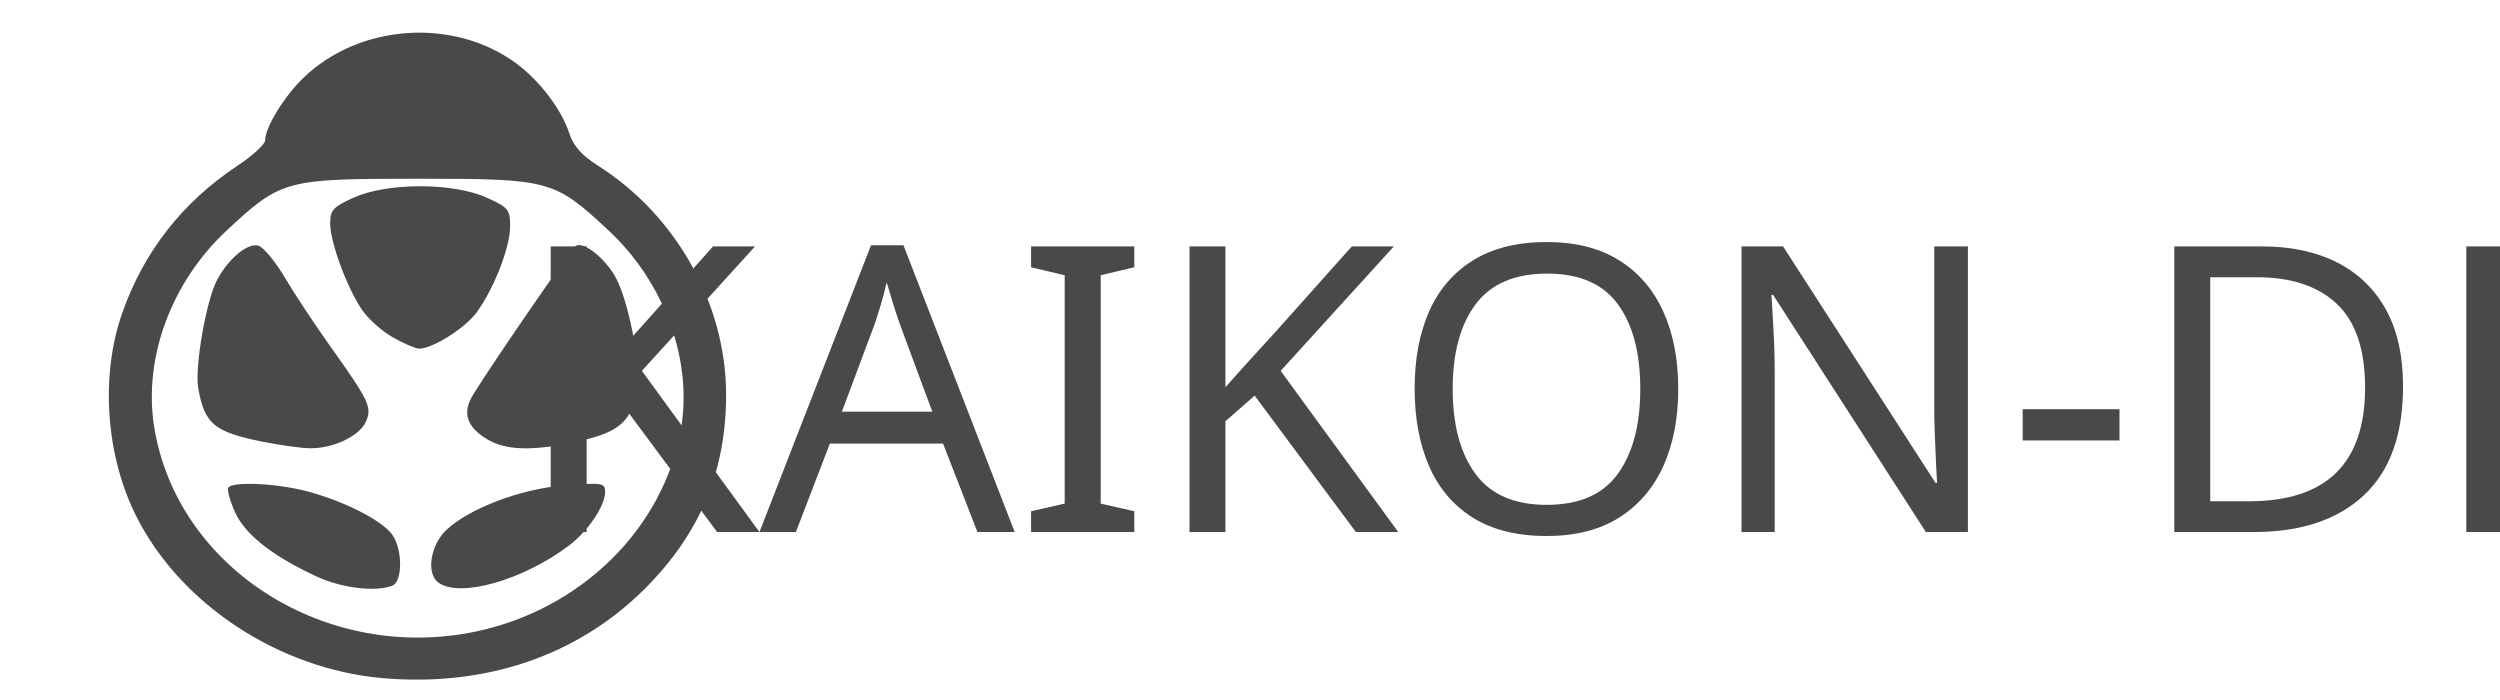
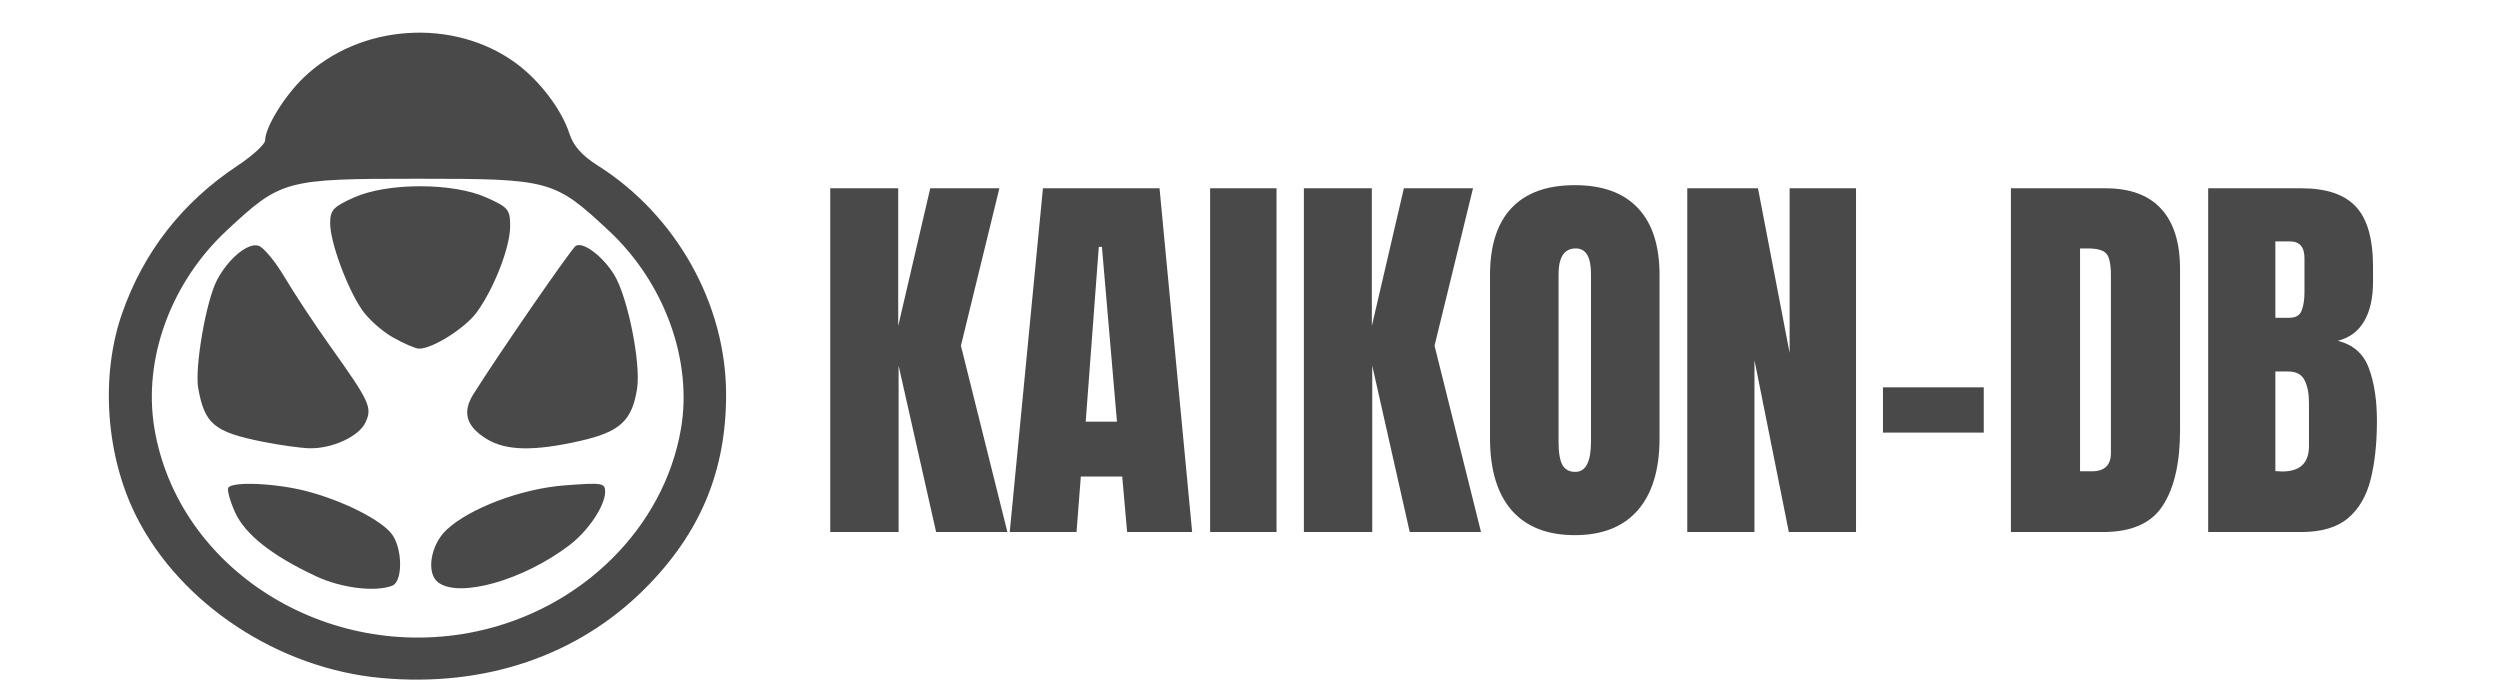
<svg xmlns="http://www.w3.org/2000/svg" viewBox="160 0 500 140" version="1.1" id="svg1" width="500" height="140">
  <defs id="defs1" />
  <style id="style1">
    @font-face {
        font-family: 'Anton';
        src: url(https://kai-kon.com/files/dev/database/fonts/Anton/Anton-Regular.ttf) format('truetype');
    }
  </style>
  <g transform="translate(180.3533,5.495821)" id="g1">
    <path style="fill:#494949;fill-opacity:1" d="M 56.017,130.114 C 35.364,128.267 15.707,115.308 6.883,97.723 0.811,85.622 -0.304,69.75 4.041,57.257 8.332,44.919 16.077,34.992 27.147,27.642 c 3.042,-2.02 5.53,-4.301 5.53,-5.07 0,-2.585 3.799,-8.789 7.665,-12.516 11.196,-10.796 30.037,-12.077 42.528,-2.891 4.732,3.48 9.108,9.258 10.671,14.089 0.789,2.44 2.498,4.362 5.642,6.347 15.646,9.877 25.627,27.62 25.684,45.657 0.049,15.407 -5.152,27.882 -16.252,38.987 -13.412,13.417 -31.953,19.716 -52.599,17.87 z m 18.906,-9.325 C 95.963,116.33 112.378,100.113 115.821,80.383 118.223,66.625 112.563,51.034 101.386,40.621 90.484,30.464 89.707,30.253 63.177,30.253 c -26.53,0 -27.306,0.211 -38.209,10.368 C 13.813,51.015 8.227,66.285 10.519,80.12 15.191,108.311 44.994,127.131 74.923,120.789 Z M 42.918,109.785 c -8.851,-4.121 -14.286,-8.414 -16.275,-12.856 -1.007,-2.248 -1.609,-4.445 -1.339,-4.882 0.8,-1.295 9.521,-0.907 15.68,0.697 7.383,1.923 15.129,5.864 17.124,8.712 2.087,2.979 2.079,9.386 -0.012,10.189 -3.402,1.306 -10.154,0.478 -15.177,-1.861 z m 24.368,1.207 c -2.447,-1.836 -1.554,-7.504 1.657,-10.517 4.608,-4.325 14.951,-8.225 23.574,-8.89 7.57,-0.584 8.161,-0.492 8.157,1.269 -0.005,2.798 -3.36,7.812 -7.161,10.704 -9.19,6.991 -21.984,10.617 -26.226,7.434 z M 32.177,82.85 C 22.481,80.899 20.584,79.327 19.294,72.167 c -0.742,-4.115 1.554,-17.419 3.727,-21.595 2.243,-4.311 6.2,-7.599 8.333,-6.922 1.016,0.322 3.377,3.177 5.247,6.344 1.87,3.167 5.963,9.358 9.096,13.758 7.876,11.063 8.423,12.235 7.082,15.178 -1.307,2.868 -6.71,5.361 -11.319,5.224 -1.805,-0.054 -5.982,-0.641 -9.282,-1.305 z m 44.839,-0.532 c -4.143,-2.526 -4.977,-5.348 -2.665,-9.022 5.041,-8.013 19.586,-29.085 20.439,-29.612 1.467,-0.907 5.402,2.045 7.691,5.768 2.72,4.425 5.388,17.751 4.574,22.844 -1.02,6.376 -3.427,8.581 -11.336,10.379 -9.256,2.105 -14.838,1.999 -18.702,-0.357 z M 58.207,61.971 c -2.184,-1.237 -4.98,-3.746 -6.213,-5.576 -3,-4.451 -6.317,-13.502 -6.317,-17.236 0,-2.635 0.603,-3.289 4.75,-5.151 6.694,-3.005 19.806,-3.005 26.5,0 4.4,1.975 4.75,2.399 4.75,5.753 0,4.184 -3.251,12.53 -6.721,17.251 -2.316,3.151 -8.847,7.258 -11.49,7.224 -0.709,-0.009 -3.077,-1.028 -5.26,-2.265 z" id="path1" />
  </g>
-   <text class="text" x="479.936" y="106.406" fill="#494949" font-family="Anton" font-size="80px" text-anchor="middle" id="text1">KAIKON-DB</text>
+   <a id="a1">
+     <path d="M 326.049,106.406 V 37.656 h 13.594 v 27.539 l 6.406,-27.539 h 13.828 l -7.695,31.484 9.297,37.266 h -14.258 l -7.5,-33.281 v 33.281 z m 35.898,0 6.641,-68.75 h 23.32 l 6.523,68.75 h -13.008 l -0.977,-11.094 h -8.281 l -0.859,11.094 z m 15.195,-22.07 h 6.25 l -3.008,-34.961 h -0.625 z m 24.883,22.07 V 37.656 h 13.281 v 68.75 z m 18.75,0 V 37.656 h 13.594 v 27.539 l 6.406,-27.539 h 13.828 l -7.695,31.484 9.297,37.266 h -14.258 l -7.5,-33.281 v 33.281 z m 54.18,0.625 q -8.242,0 -12.617,-4.961 -4.336,-5 -4.336,-14.414 v -32.656 q 0,-8.828 4.297,-13.398 4.336,-4.57 12.656,-4.57 8.32,0 12.617,4.57 4.336,4.57 4.336,13.398 v 32.656 q 0,9.414 -4.375,14.414 -4.336,4.961 -12.578,4.961 z m 0.117,-12.656 q 3.125,0 3.125,-6.055 V 54.765 q 0,-5.078 -3.047,-5.078 -3.438,0 -3.438,5.195 v 33.516 q 0,3.203 0.781,4.609 0.781,1.367 2.578,1.367 z m 22.383,12.031 V 37.656 h 14.141 l 6.328,32.93 V 37.656 h 13.281 v 68.75 h -13.438 l -6.875,-34.375 v 34.375 z m 39.141,-19.883 v -9.062 h 20.156 v 9.062 z M 562.182,106.406 V 37.656 h 18.906 q 7.422,0 11.172,4.141 3.75,4.102 3.75,12.031 v 32.188 q 0,9.766 -3.438,15.078 -3.398,5.312 -11.953,5.312 z m 13.828,-12.148 h 2.383 q 3.789,0 3.789,-3.672 v -35.469 q 0,-3.438 -0.938,-4.414 -0.898,-1.016 -3.711,-1.016 h -1.523 z m 25.625,12.148 V 37.656 h 18.633 q 7.5,0 10.898,3.672 3.438,3.633 3.438,12.031 v 3.008 q 0,4.844 -1.758,7.852 -1.719,3.008 -5.273,3.945 4.648,1.172 6.211,5.508 1.602,4.297 1.602,10.508 0,6.68 -1.25,11.68 -1.25,5 -4.531,7.773 -3.281,2.773 -9.336,2.773 z m 13.438,-42.852 h 2.812 q 1.914,0 2.461,-1.484 0.547,-1.484 0.547,-3.555 v -6.914 q 0,-3.32 -2.93,-3.32 h -2.891 z m 1.367,30.742 q 5.352,0 5.352,-5.078 v -8.594 q 0,-2.93 -0.898,-4.609 -0.859,-1.719 -3.281,-1.719 h -2.539 v 19.922 q 0.859,0.078 1.367,0.078 z" id="text1" class="text" style="font-size:80px;font-family:Anton;text-anchor:middle;fill:#494949" aria-label="KAIKON-DB" />
+   </a>
</svg>
